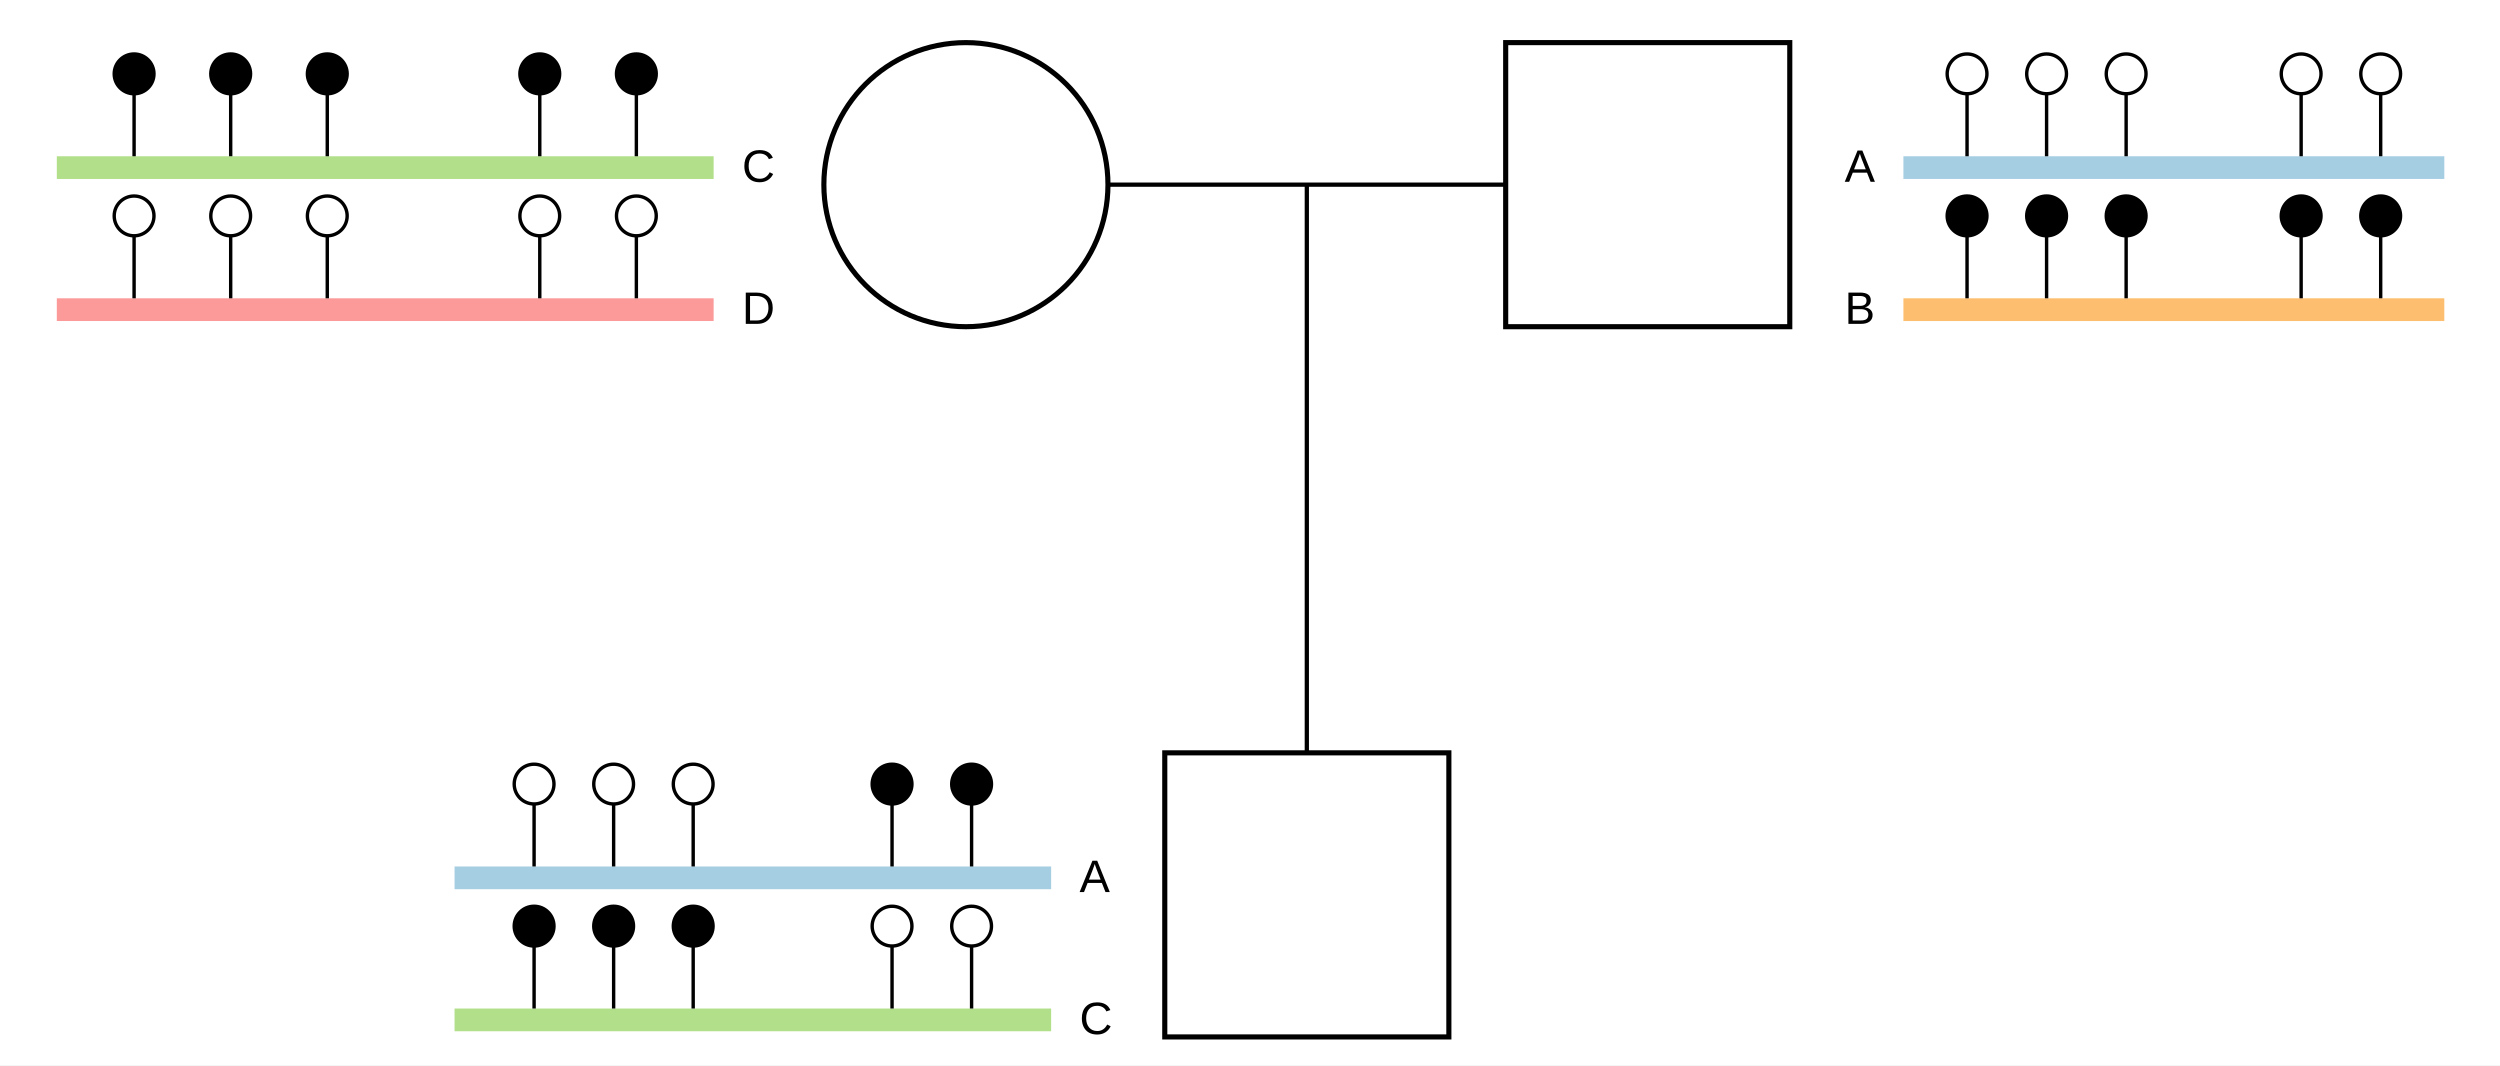
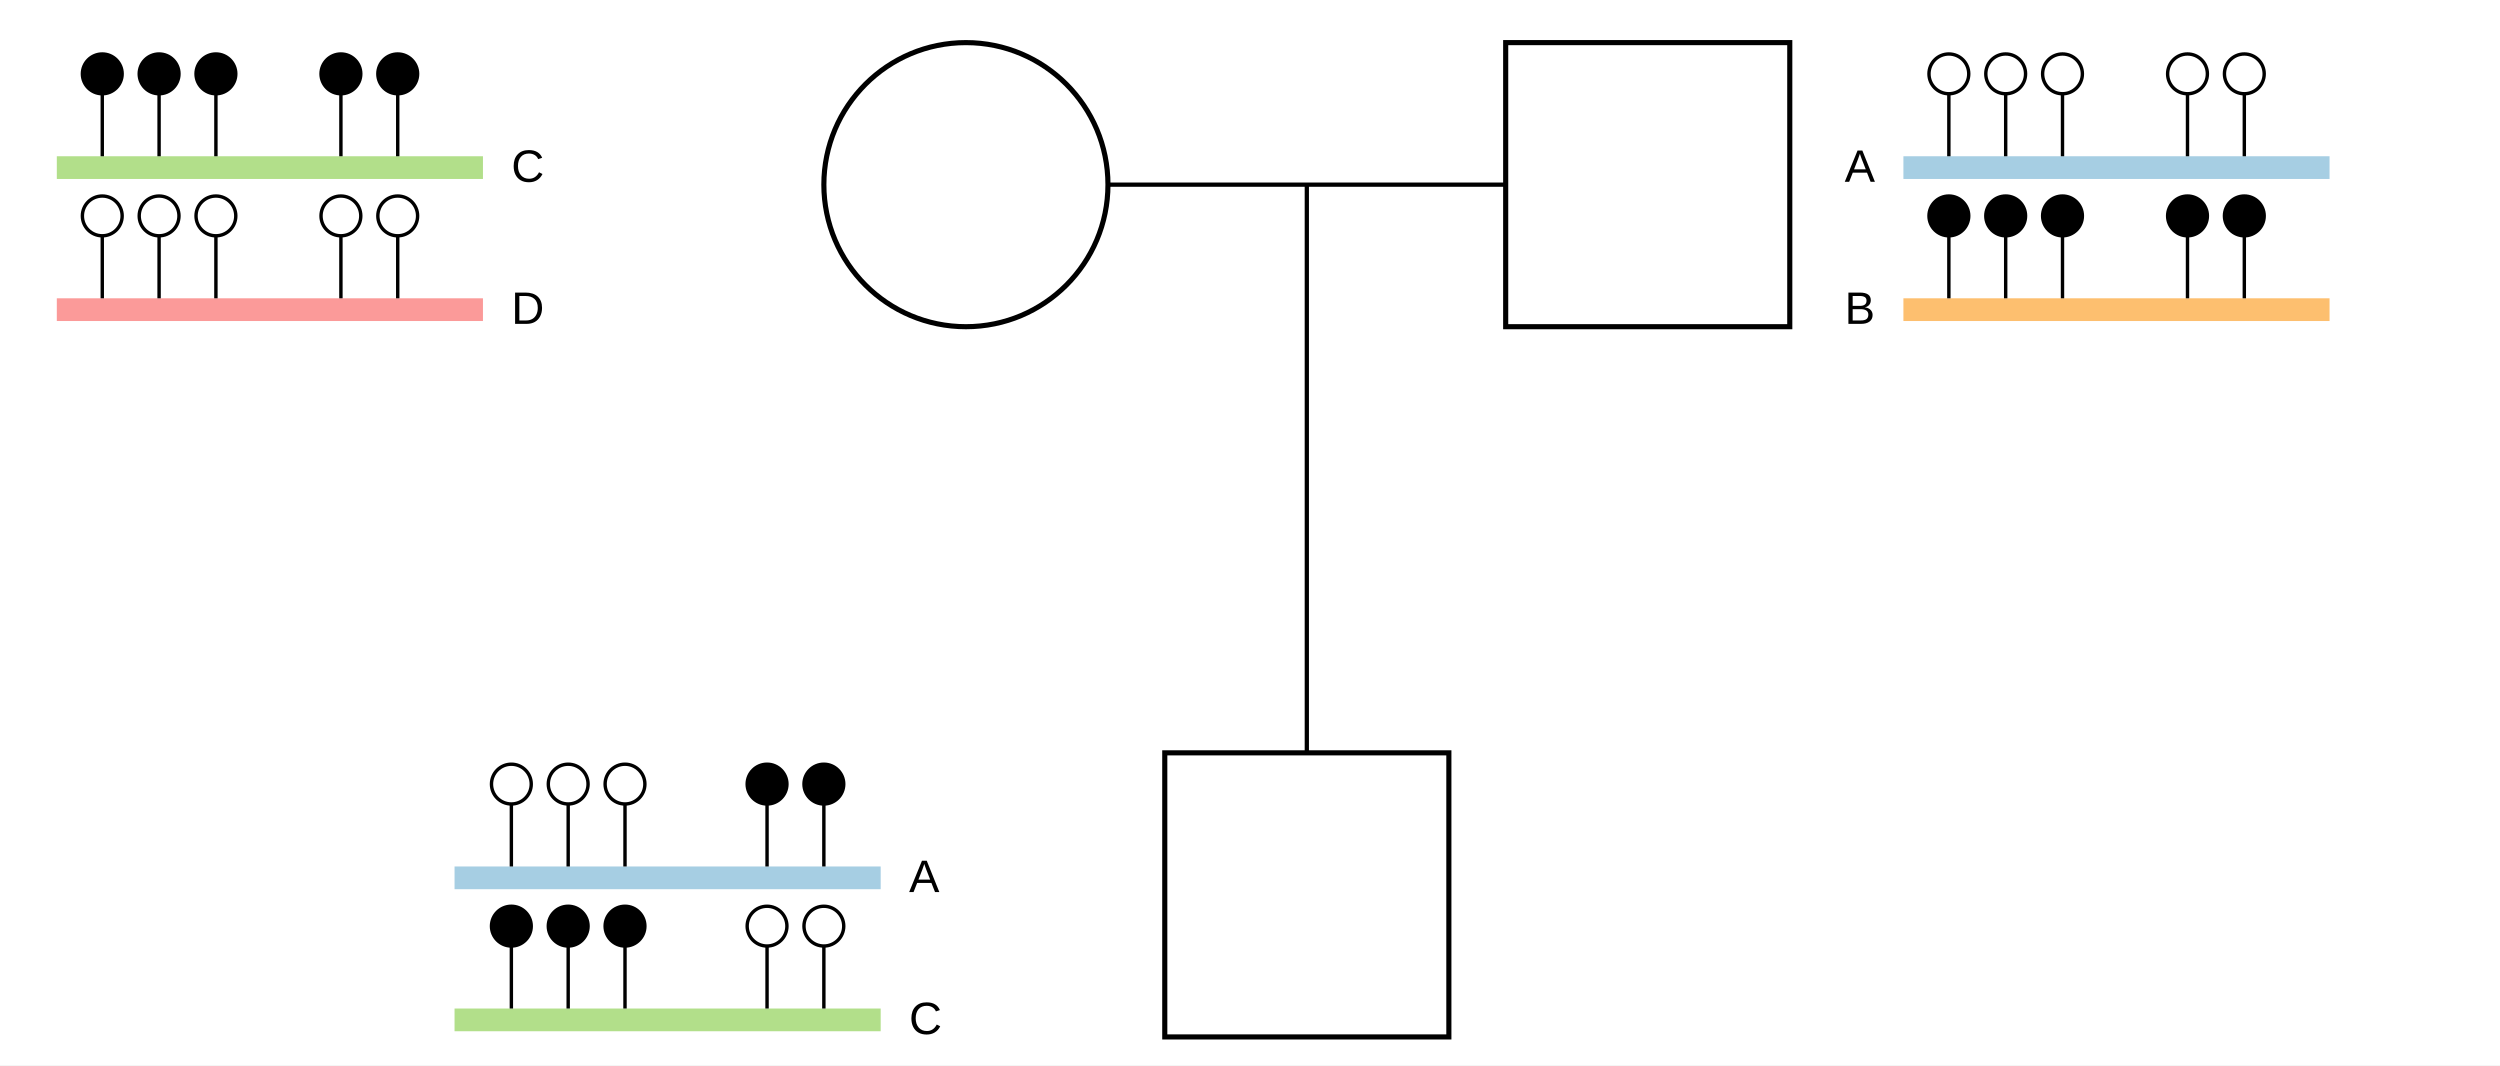
<svg xmlns="http://www.w3.org/2000/svg" viewBox="220 125 880 375" font-family="Arial, sans-serif" font-size="14">
  <rect x="220" y="125" width="880" height="375" fill="white" />
  <circle cx="560" cy="190" r="50.0" fill="white" stroke="black" stroke-width="1.8" />
  <rect x="750.0" y="140.0" width="100" height="100" fill="none" stroke="black" stroke-width="1.8" rx="0" />
-   <rect x="240" y="180" width="231.2" height="8" fill="#b2df8a" />
-   <text x="481.2" y="189" text-anchor="start" font-family="Arial, sans-serif" font-size="16">C</text>
-   <line x1="267.2" y1="180" x2="267.2" y2="156" stroke="black" stroke-width="1.2" />
-   <circle cx="267.2" cy="151" r="7" fill="black" stroke="black" stroke-width="1.2" />
-   <line x1="301.2" y1="180" x2="301.2" y2="156" stroke="black" stroke-width="1.2" />
-   <circle cx="301.2" cy="151" r="7" fill="black" stroke="black" stroke-width="1.2" />
-   <line x1="335.2" y1="180" x2="335.2" y2="156" stroke="black" stroke-width="1.2" />
-   <circle cx="335.2" cy="151" r="7" fill="black" stroke="black" stroke-width="1.2" />
-   <line x1="410.0" y1="180" x2="410.0" y2="156" stroke="black" stroke-width="1.2" />
-   <circle cx="410.0" cy="151" r="7" fill="black" stroke="black" stroke-width="1.2" />
-   <line x1="444.0" y1="180" x2="444.0" y2="156" stroke="black" stroke-width="1.2" />
-   <circle cx="444.0" cy="151" r="7" fill="black" stroke="black" stroke-width="1.2" />
-   <rect x="240" y="230" width="231.2" height="8" fill="#fb9a99" />
-   <text x="481.2" y="239" text-anchor="start" font-family="Arial, sans-serif" font-size="16">D</text>
-   <line x1="267.2" y1="230" x2="267.2" y2="206" stroke="black" stroke-width="1.2" />
-   <circle cx="267.2" cy="201" r="7" fill="white" stroke="black" stroke-width="1.2" />
-   <line x1="301.2" y1="230" x2="301.2" y2="206" stroke="black" stroke-width="1.2" />
-   <circle cx="301.2" cy="201" r="7" fill="white" stroke="black" stroke-width="1.2" />
-   <line x1="335.2" y1="230" x2="335.2" y2="206" stroke="black" stroke-width="1.2" />
-   <circle cx="335.2" cy="201" r="7" fill="white" stroke="black" stroke-width="1.2" />
-   <line x1="410.0" y1="230" x2="410.0" y2="206" stroke="black" stroke-width="1.2" />
-   <circle cx="410.0" cy="201" r="7" fill="white" stroke="black" stroke-width="1.2" />
-   <line x1="444.0" y1="230" x2="444.0" y2="206" stroke="black" stroke-width="1.2" />
-   <circle cx="444.0" cy="201" r="7" fill="white" stroke="black" stroke-width="1.2" />
-   <rect x="890" y="180" width="190.4" height="8" fill="#a6cee3" />
+   <rect x="240" y="180" width="150.0" height="8" fill="#b2df8a" />
+   <text x="400.0" y="189" text-anchor="start" font-family="Arial, sans-serif" font-size="16">C</text>
+   <line x1="256.0" y1="180" x2="256.0" y2="156" stroke="black" stroke-width="1.2" />
+   <circle cx="256.0" cy="151" r="7" fill="black" stroke="black" stroke-width="1.2" />
+   <line x1="276.0" y1="180" x2="276.0" y2="156" stroke="black" stroke-width="1.2" />
+   <circle cx="276.0" cy="151" r="7" fill="black" stroke="black" stroke-width="1.2" />
+   <line x1="296.0" y1="180" x2="296.0" y2="156" stroke="black" stroke-width="1.2" />
+   <circle cx="296.0" cy="151" r="7" fill="black" stroke="black" stroke-width="1.2" />
+   <line x1="340.0" y1="180" x2="340.0" y2="156" stroke="black" stroke-width="1.2" />
+   <circle cx="340.0" cy="151" r="7" fill="black" stroke="black" stroke-width="1.2" />
+   <line x1="360.0" y1="180" x2="360.0" y2="156" stroke="black" stroke-width="1.2" />
+   <circle cx="360.0" cy="151" r="7" fill="black" stroke="black" stroke-width="1.2" />
+   <rect x="240" y="230" width="150.0" height="8" fill="#fb9a99" />
+   <text x="400.0" y="239" text-anchor="start" font-family="Arial, sans-serif" font-size="16">D</text>
+   <line x1="256.0" y1="230" x2="256.0" y2="206" stroke="black" stroke-width="1.2" />
+   <circle cx="256.0" cy="201" r="7" fill="white" stroke="black" stroke-width="1.2" />
+   <line x1="276.0" y1="230" x2="276.0" y2="206" stroke="black" stroke-width="1.2" />
+   <circle cx="276.0" cy="201" r="7" fill="white" stroke="black" stroke-width="1.2" />
+   <line x1="296.0" y1="230" x2="296.0" y2="206" stroke="black" stroke-width="1.2" />
+   <circle cx="296.0" cy="201" r="7" fill="white" stroke="black" stroke-width="1.2" />
+   <line x1="340.0" y1="230" x2="340.0" y2="206" stroke="black" stroke-width="1.2" />
+   <circle cx="340.0" cy="201" r="7" fill="white" stroke="black" stroke-width="1.2" />
+   <line x1="360.0" y1="230" x2="360.0" y2="206" stroke="black" stroke-width="1.2" />
+   <circle cx="360.0" cy="201" r="7" fill="white" stroke="black" stroke-width="1.2" />
+   <rect x="890" y="180" width="150.0" height="8" fill="#a6cee3" />
  <text x="880" y="189" text-anchor="end" font-family="Arial, sans-serif" font-size="16">A</text>
-   <line x1="912.4" y1="180" x2="912.4" y2="156" stroke="black" stroke-width="1.2" />
-   <circle cx="912.4" cy="151" r="7" fill="white" stroke="black" stroke-width="1.2" />
-   <line x1="940.4" y1="180" x2="940.4" y2="156" stroke="black" stroke-width="1.2" />
-   <circle cx="940.4" cy="151" r="7" fill="white" stroke="black" stroke-width="1.2" />
-   <line x1="968.4" y1="180" x2="968.4" y2="156" stroke="black" stroke-width="1.2" />
-   <circle cx="968.4" cy="151" r="7" fill="white" stroke="black" stroke-width="1.2" />
-   <line x1="1030.0" y1="180" x2="1030.0" y2="156" stroke="black" stroke-width="1.2" />
-   <circle cx="1030.0" cy="151" r="7" fill="white" stroke="black" stroke-width="1.2" />
-   <line x1="1058.0" y1="180" x2="1058.0" y2="156" stroke="black" stroke-width="1.2" />
-   <circle cx="1058.0" cy="151" r="7" fill="white" stroke="black" stroke-width="1.2" />
-   <rect x="890" y="230" width="190.4" height="8" fill="#fdbf6f" />
+   <line x1="906.0" y1="180" x2="906.0" y2="156" stroke="black" stroke-width="1.2" />
+   <circle cx="906.0" cy="151" r="7" fill="white" stroke="black" stroke-width="1.2" />
+   <line x1="926.0" y1="180" x2="926.0" y2="156" stroke="black" stroke-width="1.2" />
+   <circle cx="926.0" cy="151" r="7" fill="white" stroke="black" stroke-width="1.2" />
+   <line x1="946.0" y1="180" x2="946.0" y2="156" stroke="black" stroke-width="1.2" />
+   <circle cx="946.0" cy="151" r="7" fill="white" stroke="black" stroke-width="1.2" />
+   <line x1="990.0" y1="180" x2="990.0" y2="156" stroke="black" stroke-width="1.2" />
+   <circle cx="990.0" cy="151" r="7" fill="white" stroke="black" stroke-width="1.2" />
+   <line x1="1010.0" y1="180" x2="1010.0" y2="156" stroke="black" stroke-width="1.2" />
+   <circle cx="1010.0" cy="151" r="7" fill="white" stroke="black" stroke-width="1.2" />
+   <rect x="890" y="230" width="150.0" height="8" fill="#fdbf6f" />
  <text x="880" y="239" text-anchor="end" font-family="Arial, sans-serif" font-size="16">B</text>
-   <line x1="912.4" y1="230" x2="912.4" y2="206" stroke="black" stroke-width="1.2" />
-   <circle cx="912.4" cy="201" r="7" fill="black" stroke="black" stroke-width="1.2" />
-   <line x1="940.4" y1="230" x2="940.4" y2="206" stroke="black" stroke-width="1.2" />
-   <circle cx="940.4" cy="201" r="7" fill="black" stroke="black" stroke-width="1.2" />
-   <line x1="968.4" y1="230" x2="968.4" y2="206" stroke="black" stroke-width="1.2" />
-   <circle cx="968.4" cy="201" r="7" fill="black" stroke="black" stroke-width="1.2" />
-   <line x1="1030.0" y1="230" x2="1030.0" y2="206" stroke="black" stroke-width="1.2" />
-   <circle cx="1030.0" cy="201" r="7" fill="black" stroke="black" stroke-width="1.2" />
-   <line x1="1058.0" y1="230" x2="1058.0" y2="206" stroke="black" stroke-width="1.2" />
-   <circle cx="1058.0" cy="201" r="7" fill="black" stroke="black" stroke-width="1.2" />
+   <line x1="906.0" y1="230" x2="906.0" y2="206" stroke="black" stroke-width="1.2" />
+   <circle cx="906.0" cy="201" r="7" fill="black" stroke="black" stroke-width="1.2" />
+   <line x1="926.0" y1="230" x2="926.0" y2="206" stroke="black" stroke-width="1.2" />
+   <circle cx="926.0" cy="201" r="7" fill="black" stroke="black" stroke-width="1.2" />
+   <line x1="946.0" y1="230" x2="946.0" y2="206" stroke="black" stroke-width="1.2" />
+   <circle cx="946.0" cy="201" r="7" fill="black" stroke="black" stroke-width="1.2" />
+   <line x1="990.0" y1="230" x2="990.0" y2="206" stroke="black" stroke-width="1.2" />
+   <circle cx="990.0" cy="201" r="7" fill="black" stroke="black" stroke-width="1.2" />
+   <line x1="1010.0" y1="230" x2="1010.0" y2="206" stroke="black" stroke-width="1.2" />
+   <circle cx="1010.0" cy="201" r="7" fill="black" stroke="black" stroke-width="1.2" />
  <line x1="610" y1="190" x2="750" y2="190" stroke="black" stroke-width="1.5" />
  <line x1="680.0" y1="190" x2="680" y2="390" stroke="black" stroke-width="1.5" />
  <rect x="630.0" y="390.0" width="100" height="100" fill="none" stroke="black" stroke-width="1.8" rx="0" />
-   <rect x="380" y="430" width="210.0" height="8" fill="#a6cee3" />
-   <text x="600.0" y="439" text-anchor="start" font-family="Arial, sans-serif" font-size="16">A</text>
-   <line x1="408.0" y1="430" x2="408.0" y2="406" stroke="black" stroke-width="1.2" />
-   <circle cx="408.0" cy="401" r="7" fill="white" stroke="black" stroke-width="1.2" />
-   <line x1="436.0" y1="430" x2="436.0" y2="406" stroke="black" stroke-width="1.2" />
-   <circle cx="436.0" cy="401" r="7" fill="white" stroke="black" stroke-width="1.2" />
-   <line x1="464.0" y1="430" x2="464.0" y2="406" stroke="black" stroke-width="1.2" />
-   <circle cx="464.0" cy="401" r="7" fill="white" stroke="black" stroke-width="1.2" />
-   <line x1="534.0" y1="430" x2="534.0" y2="406" stroke="black" stroke-width="1.2" />
-   <circle cx="534.0" cy="401" r="7" fill="black" stroke="black" stroke-width="1.2" />
-   <line x1="562.0" y1="430" x2="562.0" y2="406" stroke="black" stroke-width="1.2" />
-   <circle cx="562.0" cy="401" r="7" fill="black" stroke="black" stroke-width="1.2" />
-   <rect x="380" y="480" width="210.0" height="8" fill="#b2df8a" />
-   <text x="600.0" y="489" text-anchor="start" font-family="Arial, sans-serif" font-size="16">C</text>
-   <line x1="408.0" y1="480" x2="408.0" y2="456" stroke="black" stroke-width="1.2" />
-   <circle cx="408.0" cy="451" r="7" fill="black" stroke="black" stroke-width="1.2" />
-   <line x1="436.0" y1="480" x2="436.0" y2="456" stroke="black" stroke-width="1.2" />
-   <circle cx="436.0" cy="451" r="7" fill="black" stroke="black" stroke-width="1.2" />
-   <line x1="464.0" y1="480" x2="464.0" y2="456" stroke="black" stroke-width="1.2" />
-   <circle cx="464.0" cy="451" r="7" fill="black" stroke="black" stroke-width="1.2" />
-   <line x1="534.0" y1="480" x2="534.0" y2="456" stroke="black" stroke-width="1.2" />
-   <circle cx="534.0" cy="451" r="7" fill="white" stroke="black" stroke-width="1.2" />
-   <line x1="562.0" y1="480" x2="562.0" y2="456" stroke="black" stroke-width="1.2" />
-   <circle cx="562.0" cy="451" r="7" fill="white" stroke="black" stroke-width="1.2" />
+   <rect x="380" y="430" width="150.0" height="8" fill="#a6cee3" />
+   <text x="540.0" y="439" text-anchor="start" font-family="Arial, sans-serif" font-size="16">A</text>
+   <line x1="400.0" y1="430" x2="400.0" y2="406" stroke="black" stroke-width="1.2" />
+   <circle cx="400.0" cy="401" r="7" fill="white" stroke="black" stroke-width="1.2" />
+   <line x1="420.0" y1="430" x2="420.0" y2="406" stroke="black" stroke-width="1.2" />
+   <circle cx="420.0" cy="401" r="7" fill="white" stroke="black" stroke-width="1.2" />
+   <line x1="440.0" y1="430" x2="440.0" y2="406" stroke="black" stroke-width="1.2" />
+   <circle cx="440.0" cy="401" r="7" fill="white" stroke="black" stroke-width="1.2" />
+   <line x1="490.0" y1="430" x2="490.0" y2="406" stroke="black" stroke-width="1.2" />
+   <circle cx="490.0" cy="401" r="7" fill="black" stroke="black" stroke-width="1.2" />
+   <line x1="510.0" y1="430" x2="510.0" y2="406" stroke="black" stroke-width="1.2" />
+   <circle cx="510.0" cy="401" r="7" fill="black" stroke="black" stroke-width="1.2" />
+   <rect x="380" y="480" width="150.0" height="8" fill="#b2df8a" />
+   <text x="540.0" y="489" text-anchor="start" font-family="Arial, sans-serif" font-size="16">C</text>
+   <line x1="400.0" y1="480" x2="400.0" y2="456" stroke="black" stroke-width="1.2" />
+   <circle cx="400.0" cy="451" r="7" fill="black" stroke="black" stroke-width="1.2" />
+   <line x1="420.0" y1="480" x2="420.0" y2="456" stroke="black" stroke-width="1.2" />
+   <circle cx="420.0" cy="451" r="7" fill="black" stroke="black" stroke-width="1.2" />
+   <line x1="440.0" y1="480" x2="440.0" y2="456" stroke="black" stroke-width="1.2" />
+   <circle cx="440.0" cy="451" r="7" fill="black" stroke="black" stroke-width="1.2" />
+   <line x1="490.0" y1="480" x2="490.0" y2="456" stroke="black" stroke-width="1.2" />
+   <circle cx="490.0" cy="451" r="7" fill="white" stroke="black" stroke-width="1.2" />
+   <line x1="510.0" y1="480" x2="510.0" y2="456" stroke="black" stroke-width="1.2" />
+   <circle cx="510.0" cy="451" r="7" fill="white" stroke="black" stroke-width="1.2" />
</svg>
